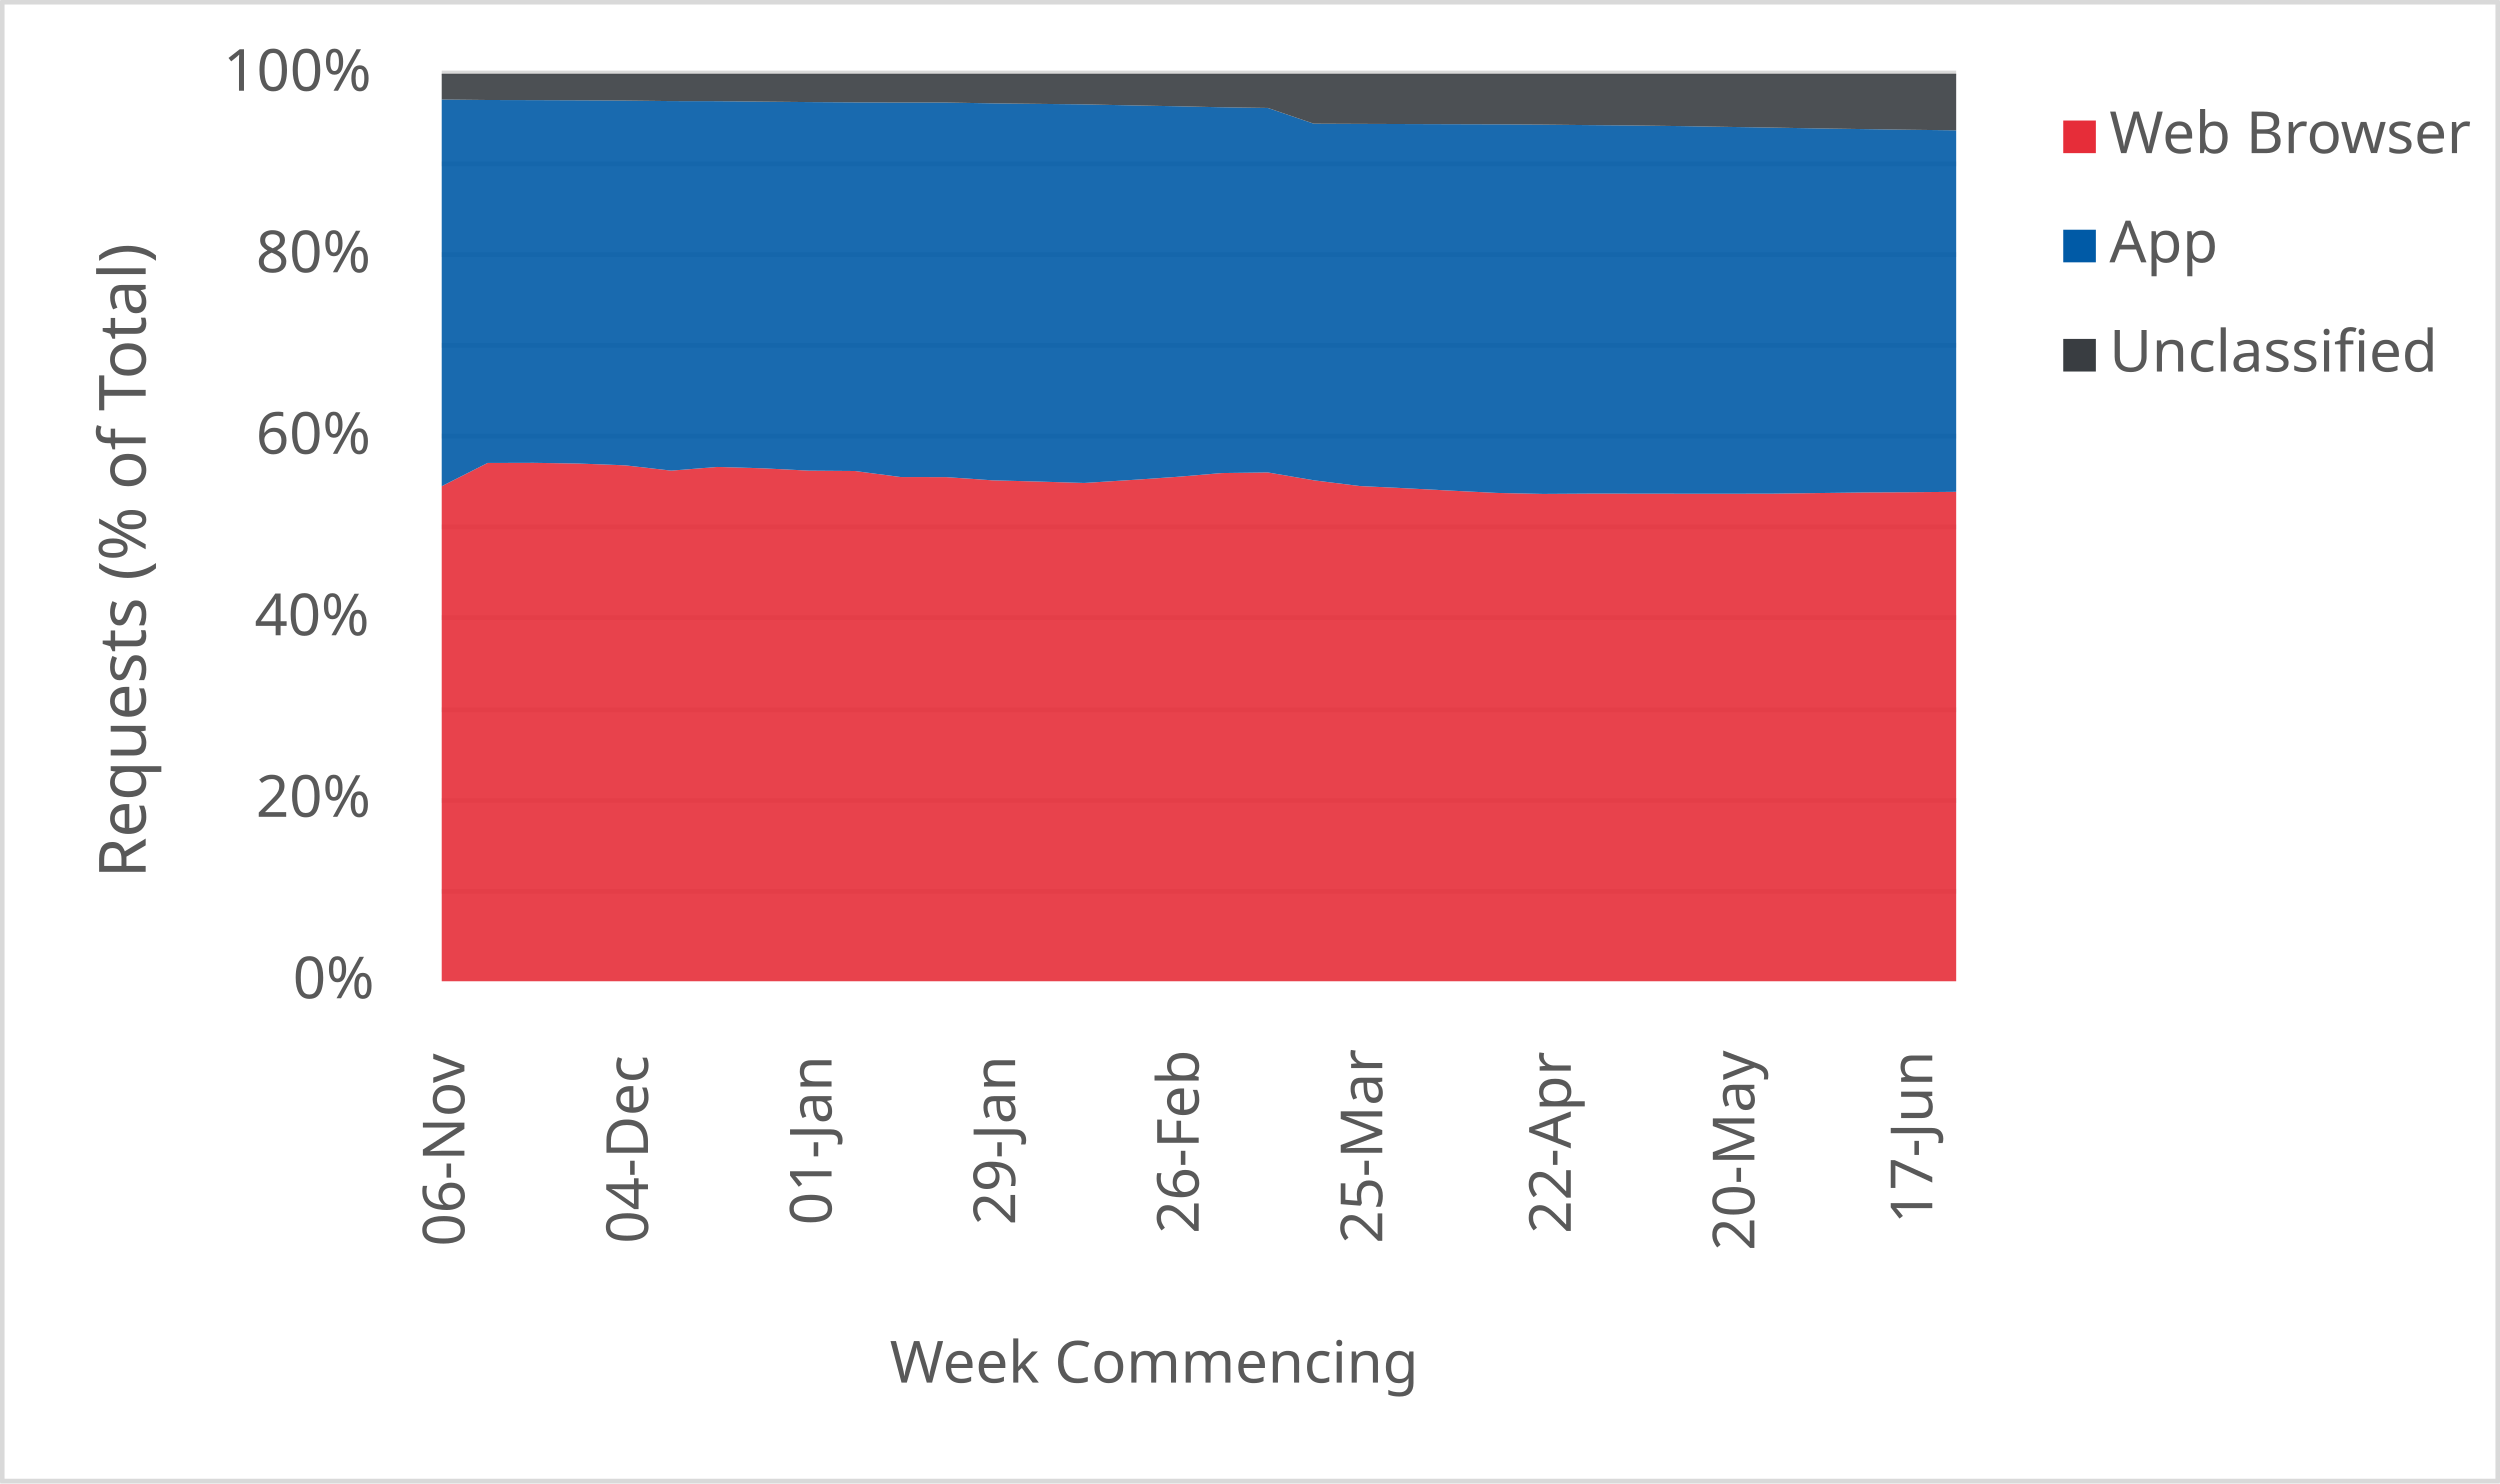
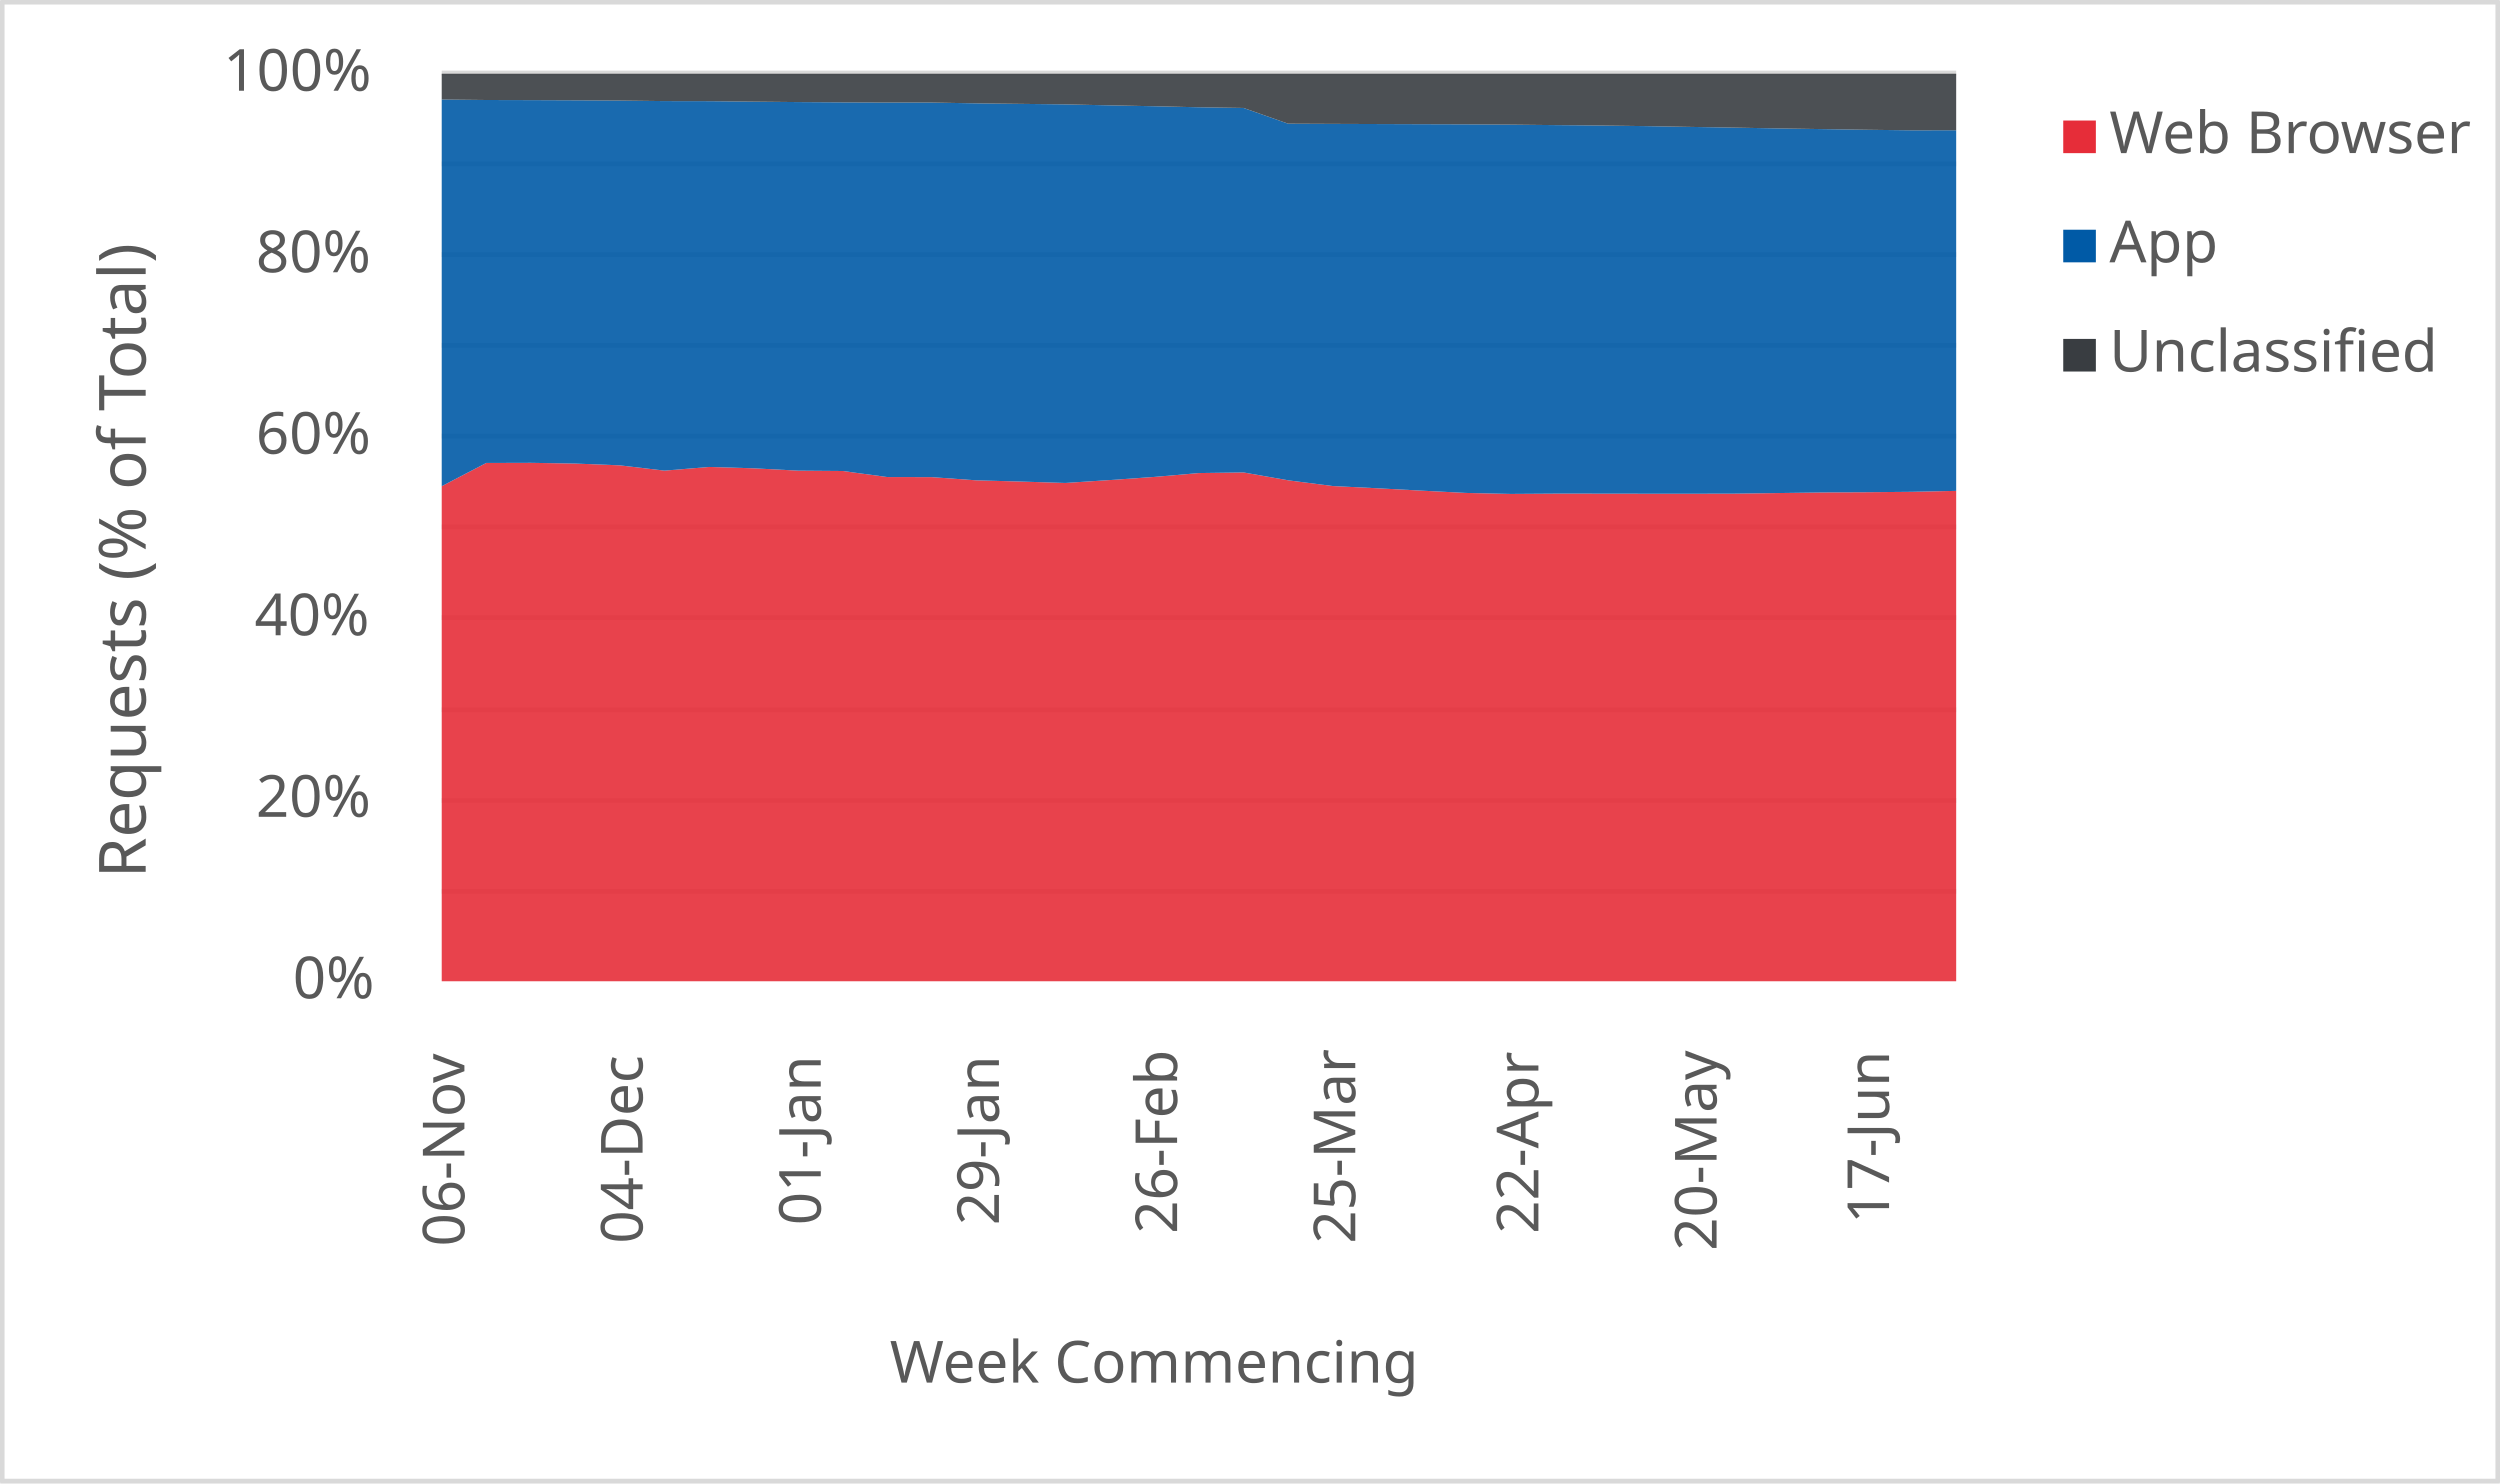
<svg xmlns="http://www.w3.org/2000/svg" width="1763" height="1046" xml:space="preserve" overflow="hidden">
  <defs>
    <clipPath id="clip0">
      <rect x="2917" y="346" width="1763" height="1046" />
    </clipPath>
  </defs>
  <g clip-path="url(#clip0)" transform="translate(-2917 -346)">
    <rect x="2918" y="347" width="1760" height="1043" fill="#FFFFFF" />
    <g>
      <path d="    M3228.5 974.532 4296.5 974.532    M3228.5 910.53 4296.5 910.53    M3228.5 846.528 4296.5 846.528    M3228.5 781.526 4296.5 781.526    M3228.5 717.524 4296.5 717.524    M3228.5 653.522 4296.5 653.522    M3228.5 589.52 4296.5 589.52    M3228.5 525.517 4296.5 525.517    M3228.5 461.515 4296.5 461.515    M3228.5 397.5 4296.5 397.5" stroke="#D9D9D9" stroke-width="3.438" stroke-linejoin="round" stroke-miterlimit="10" fill="none" />
    </g>
    <g>
      <path d="M 1038.5 4296.5 1038.5" stroke="#D9D9D9" stroke-width="3.438" stroke-linejoin="round" stroke-miterlimit="10" fill="none" fill-rule="evenodd" />
    </g>
    <g>
      <text fill="#595959" font-family="Verdana,sans-serif" font-weight="400" font-size="41" transform="matrix(6.12323e-17 -1 1 6.12323e-17 3244.5 1225)">06-Nov</text>
    </g>
    <g>
-       <text fill="#595959" font-family="Verdana,sans-serif" font-weight="400" font-size="41" transform="matrix(6.12323e-17 -1 1 6.12323e-17 3373.955 1223)">04-Dec</text>
+       <text fill="#595959" font-family="Verdana,sans-serif" font-weight="400" font-size="41" transform="matrix(6.12323e-17 -1 1 6.12323e-17 3370.147 1223)">04-Dec</text>
    </g>
    <g>
-       <text fill="#595959" font-family="Verdana,sans-serif" font-weight="400" font-size="41" transform="matrix(6.12323e-17 -1 1 6.12323e-17 3503.409 1210)">01-Jan</text>
+       <text fill="#595959" font-family="Verdana,sans-serif" font-weight="400" font-size="41" transform="matrix(6.12323e-17 -1 1 6.12323e-17 3495.794 1210)">01-Jan</text>
    </g>
    <g>
-       <text fill="#595959" font-family="Verdana,sans-serif" font-weight="400" font-size="41" transform="matrix(6.12323e-17 -1 1 6.12323e-17 3632.864 1210)">29-Jan</text>
+       <text fill="#595959" font-family="Verdana,sans-serif" font-weight="400" font-size="41" transform="matrix(6.12323e-17 -1 1 6.12323e-17 3621.441 1210)">29-Jan</text>
    </g>
    <g>
-       <text fill="#595959" font-family="Verdana,sans-serif" font-weight="400" font-size="41" transform="matrix(6.12323e-17 -1 1 6.12323e-17 3762.318 1216)">26-Feb</text>
+       <text fill="#595959" font-family="Verdana,sans-serif" font-weight="400" font-size="41" transform="matrix(6.12323e-17 -1 1 6.12323e-17 3747.088 1216)">26-Feb</text>
    </g>
    <g>
-       <text fill="#595959" font-family="Verdana,sans-serif" font-weight="400" font-size="41" transform="matrix(6.12323e-17 -1 1 6.12323e-17 3891.773 1223)">25-Mar</text>
+       <text fill="#595959" font-family="Verdana,sans-serif" font-weight="400" font-size="41" transform="matrix(6.12323e-17 -1 1 6.12323e-17 3872.735 1223)">25-Mar</text>
    </g>
    <g>
-       <text fill="#595959" font-family="Verdana,sans-serif" font-weight="400" font-size="41" transform="matrix(6.12323e-17 -1 1 6.12323e-17 4024.727 1216)">22-Apr</text>
+       <text fill="#595959" font-family="Verdana,sans-serif" font-weight="400" font-size="41" transform="matrix(6.12323e-17 -1 1 6.12323e-17 4001.882 1216)">22-Apr</text>
    </g>
    <g>
-       <text fill="#595959" font-family="Verdana,sans-serif" font-weight="400" font-size="41" transform="matrix(6.12323e-17 -1 1 6.12323e-17 4154.182 1228)">20-May</text>
+       <text fill="#595959" font-family="Verdana,sans-serif" font-weight="400" font-size="41" transform="matrix(6.12323e-17 -1 1 6.12323e-17 4127.529 1228)">20-May</text>
    </g>
    <g>
-       <text fill="#595959" font-family="Verdana,sans-serif" font-weight="400" font-size="41" transform="matrix(6.12323e-17 -1 1 6.12323e-17 4279.636 1209)">17-Jun</text>
+       <text fill="#595959" font-family="Verdana,sans-serif" font-weight="400" font-size="41" transform="matrix(6.12323e-17 -1 1 6.12323e-17 4249.176 1209)">17-Jun</text>
    </g>
    <g>
      <text fill="#595959" font-family="Verdana,sans-serif" font-weight="400" font-size="41" transform="matrix(1 0 0 1 3123.5 1050)">0%</text>
    </g>
    <g>
      <text fill="#595959" font-family="Verdana,sans-serif" font-weight="400" font-size="41" transform="matrix(1 0 0 1 3097.5 922)">20%</text>
    </g>
    <g>
      <text fill="#595959" font-family="Verdana,sans-serif" font-weight="400" font-size="41" transform="matrix(1 0 0 1 3096.5 794)">40%</text>
    </g>
    <g>
      <text fill="#595959" font-family="Verdana,sans-serif" font-weight="400" font-size="41" transform="matrix(1 0 0 1 3097.5 666)">60%</text>
    </g>
    <g>
      <text fill="#595959" font-family="Verdana,sans-serif" font-weight="400" font-size="41" transform="matrix(1 0 0 1 3097.5 538)">80%</text>
    </g>
    <g>
      <text fill="#595959" font-family="Verdana,sans-serif" font-weight="400" font-size="41" transform="matrix(1 0 0 1 3074.5 410)">100%</text>
    </g>
    <g>
      <text fill="#595959" font-family="Verdana,sans-serif" font-weight="400" font-size="41" transform="matrix(1 0 0 1 3544.5 1321)">Week Commencing</text>
    </g>
    <g>
      <text fill="#595959" font-family="Verdana,sans-serif" font-weight="400" font-size="46" transform="matrix(6.12323e-17 -1 1 6.12323e-17 3019.73 965.25)">Requests (% of Total)</text>
    </g>
    <rect x="2918.5" y="347.5" width="1760" height="1043" stroke="#D9D9D9" stroke-width="3.438" stroke-linejoin="round" stroke-miterlimit="10" fill="none" />
    <g>
-       <path d="M3228.5 1038 3260.864 1038 3293.227 1038 3325.591 1038 3357.955 1038 3390.318 1038 3422.682 1038 3455.045 1038 3487.409 1038 3519.773 1038 3552.136 1038 3584.5 1038 3616.864 1038 3649.227 1038 3681.591 1038 3713.955 1038 3746.318 1038 3778.682 1038 3811.045 1038 3843.409 1038 3875.773 1038 3908.136 1038 3940.5 1038 3972.864 1038 4005.227 1038 4037.591 1038 4069.955 1038 4102.318 1038 4134.682 1038 4167.045 1038 4199.409 1038 4231.773 1038 4264.136 1038 4296.5 1038 4296.5 692.82 4264.136 693.118 4231.773 693.28 4199.409 693.702 4167.045 694.124 4134.682 694.182 4102.318 694.164 4069.955 694.113 4037.591 694.1 4005.227 694.319 3972.864 693.621 3940.5 692.005 3908.136 690.32 3875.773 688.755 3843.409 684.695 3811.045 679.161 3778.682 679.602 3746.318 682.321 3713.955 684.53 3681.591 686.59 3649.227 685.592 3616.864 684.727 3584.5 682.48 3552.136 682.403 3519.773 678.149 3487.409 677.897 3455.045 676.253 3422.682 675.299 3390.318 677.892 3357.955 674.166 3325.591 672.906 3293.227 672.385 3260.864 672.481 3228.5 688.859 3228.5 1038Z" fill="#e62d39" opacity="0.9" />
+       <path d="M3228.5 1038 3259.912 1038 3291.324 1038 3322.735 1038 3354.147 1038 3385.559 1038 3416.971 1038 3448.382 1038 3479.794 1038 3511.206 1038 3542.618 1038 3574.029 1038 3605.441 1038 3636.853 1038 3668.265 1038 3699.676 1038 3731.088 1038 3762.5 1038 3793.912 1038 3825.324 1038 3856.735 1038 3888.147 1038 3919.559 1038 3950.971 1038 3982.382 1038 4013.794 1038 4045.206 1038 4076.618 1038 4108.029 1038 4139.441 1038 4170.853 1038 4202.265 1038 4233.676 1038 4265.088 1038 4296.5 1038 4296.5 692.162 4265.088 692.82 4233.676 693.118 4202.265 693.28 4170.853 693.702 4139.441 694.124 4108.029 694.182 4076.618 694.164 4045.206 694.113 4013.794 694.1 3982.382 694.319 3950.971 693.621 3919.559 692.005 3888.147 690.32 3856.735 688.755 3825.324 684.695 3793.912 679.161 3762.5 679.602 3731.088 682.321 3699.676 684.53 3668.265 686.59 3636.853 685.592 3605.441 684.727 3574.029 682.48 3542.618 682.403 3511.206 678.149 3479.794 677.897 3448.382 676.253 3416.971 675.299 3385.559 677.892 3354.147 674.166 3322.735 672.906 3291.324 672.385 3259.912 672.481 3228.5 688.859 3228.5 1038Z" fill="#e62d39" opacity="0.9" />
    </g>
    <g>
-       <path d="M3228.5 688.859 3260.864 672.481 3293.227 672.385 3325.591 672.906 3357.955 674.166 3390.318 677.892 3422.682 675.299 3455.045 676.253 3487.409 677.897 3519.773 678.149 3552.136 682.403 3584.5 682.48 3616.864 684.727 3649.227 685.592 3681.591 686.59 3713.955 684.53 3746.318 682.321 3778.682 679.602 3811.045 679.161 3843.409 684.695 3875.773 688.755 3908.136 690.32 3940.5 692.005 3972.864 693.621 4005.227 694.319 4037.591 694.1 4069.955 694.113 4102.318 694.164 4134.682 694.182 4167.045 694.124 4199.409 693.702 4231.773 693.28 4264.136 693.118 4296.5 692.82 4296.5 437.904 4264.136 437.508 4231.773 437.043 4199.409 436.556 4167.045 435.99 4134.682 435.475 4102.318 434.924 4069.955 434.509 4037.591 434.223 4005.227 433.894 3972.864 433.69 3940.5 433.588 3908.136 433.47 3875.773 433.354 3843.409 433.212 3811.045 422.122 3778.682 421.65 3746.318 420.922 3713.955 420.296 3681.591 419.61 3649.227 419.245 3616.864 418.885 3584.5 418.315 3552.136 418.321 3519.773 418.194 3487.409 417.984 3455.045 417.674 3422.682 417.346 3390.318 417.285 3357.955 416.914 3325.591 416.742 3293.227 416.605 3260.864 416.521 3228.5 416.171 3228.5 688.859Z" fill="#005aa6" opacity="0.9" />
+       <path d="M3228.5 688.859 3259.912 672.481 3291.324 672.385 3322.735 672.906 3354.147 674.166 3385.559 677.892 3416.971 675.299 3448.382 676.253 3479.794 677.897 3511.206 678.149 3542.618 682.403 3574.029 682.48 3605.441 684.727 3636.853 685.592 3668.265 686.59 3699.676 684.53 3731.088 682.321 3762.5 679.602 3793.912 679.161 3825.324 684.695 3856.735 688.755 3888.147 690.32 3919.559 692.005 3950.971 693.621 3982.382 694.319 4013.794 694.1 4045.206 694.113 4076.618 694.164 4108.029 694.182 4139.441 694.124 4170.853 693.702 4202.265 693.28 4233.676 693.118 4265.088 692.82 4296.5 692.162 4296.5 437.866 4265.088 437.904 4233.676 437.508 4202.265 437.043 4170.853 436.556 4139.441 435.99 4108.029 435.475 4076.618 434.924 4045.206 434.509 4013.794 434.223 3982.382 433.894 3950.971 433.69 3919.559 433.588 3888.147 433.47 3856.735 433.354 3825.324 433.212 3793.912 422.122 3762.5 421.65 3731.088 420.922 3699.676 420.296 3668.265 419.61 3636.853 419.245 3605.441 418.885 3574.029 418.315 3542.618 418.321 3511.206 418.194 3479.794 417.984 3448.382 417.674 3416.971 417.346 3385.559 417.285 3354.147 416.914 3322.735 416.742 3291.324 416.605 3259.912 416.521 3228.5 416.171 3228.5 688.859Z" fill="#005aa6" opacity="0.9" />
    </g>
    <g>
-       <path d="M3228.5 416.171 3260.864 416.521 3293.227 416.605 3325.591 416.742 3357.955 416.914 3390.318 417.285 3422.682 417.346 3455.045 417.674 3487.409 417.984 3519.773 418.194 3552.136 418.321 3584.5 418.315 3616.864 418.885 3649.227 419.245 3681.591 419.61 3713.955 420.296 3746.318 420.922 3778.682 421.65 3811.045 422.122 3843.409 433.212 3875.773 433.354 3908.136 433.47 3940.5 433.588 3972.864 433.69 4005.227 433.894 4037.591 434.223 4069.955 434.509 4102.318 434.924 4134.682 435.475 4167.045 435.99 4199.409 436.556 4231.773 437.043 4264.136 437.508 4296.5 437.904 4296.5 398 4264.136 398 4231.773 398 4199.409 398 4167.045 398 4134.682 398 4102.318 398 4069.955 398 4037.591 398 4005.227 398 3972.864 398 3940.5 398 3908.136 398 3875.773 398 3843.409 398 3811.045 398 3778.682 398 3746.318 398 3713.955 398 3681.591 398 3649.227 398 3616.864 398 3584.5 398 3552.136 398 3519.773 398 3487.409 398 3455.045 398 3422.682 398 3390.318 398 3357.955 398 3325.591 398 3293.227 398 3260.864 398 3228.5 398 3228.5 416.171Z" fill="#393d41" opacity="0.9" />
+       <path d="M3228.5 416.171 3259.912 416.521 3291.324 416.605 3322.735 416.742 3354.147 416.914 3385.559 417.285 3416.971 417.346 3448.382 417.674 3479.794 417.984 3511.206 418.194 3542.618 418.321 3574.029 418.315 3605.441 418.885 3636.853 419.245 3668.265 419.61 3699.676 420.296 3731.088 420.922 3762.5 421.65 3793.912 422.122 3825.324 433.212 3856.735 433.354 3888.147 433.47 3919.559 433.588 3950.971 433.69 3982.382 433.894 4013.794 434.223 4045.206 434.509 4076.618 434.924 4108.029 435.475 4139.441 435.99 4170.853 436.556 4202.265 437.043 4233.676 437.508 4265.088 437.904 4296.5 437.866 4296.5 398 4265.088 398 4233.676 398 4202.265 398 4170.853 398 4139.441 398 4108.029 398 4076.618 398 4045.206 398 4013.794 398 3982.382 398 3950.971 398 3919.559 398 3888.147 398 3856.735 398 3825.324 398 3793.912 398 3762.5 398 3731.088 398 3699.676 398 3668.265 398 3636.853 398 3605.441 398 3574.029 398 3542.618 398 3511.206 398 3479.794 398 3448.382 398 3416.971 398 3385.559 398 3354.147 398 3322.735 398 3291.324 398 3259.912 398 3228.5 398 3228.5 416.171Z" fill="#393d41" opacity="0.9" />
    </g>
    <g>
      <rect x="4372" y="431" width="23" height="23" fill="#e62d39" />
    </g>
    <g>
      <text fill="#595959" font-family="Verdana,sans-serif" font-weight="400" font-size="41" transform="matrix(1 0 0 1 4404.56 454)">Web Browser</text>
    </g>
    <g>
      <rect x="4372" y="508" width="23" height="23" fill="#005aa6" />
    </g>
    <g>
      <text fill="#595959" font-family="Verdana,sans-serif" font-weight="400" font-size="41" transform="matrix(1 0 0 1 4404.56 531)">App</text>
    </g>
    <g>
      <rect x="4372" y="585" width="23" height="23" fill="#393d41" />
    </g>
    <g>
      <text fill="#595959" font-family="Verdana,sans-serif" font-weight="400" font-size="41" transform="matrix(1 0 0 1 4404.56 608)">Unclassified</text>
    </g>
  </g>
</svg>
